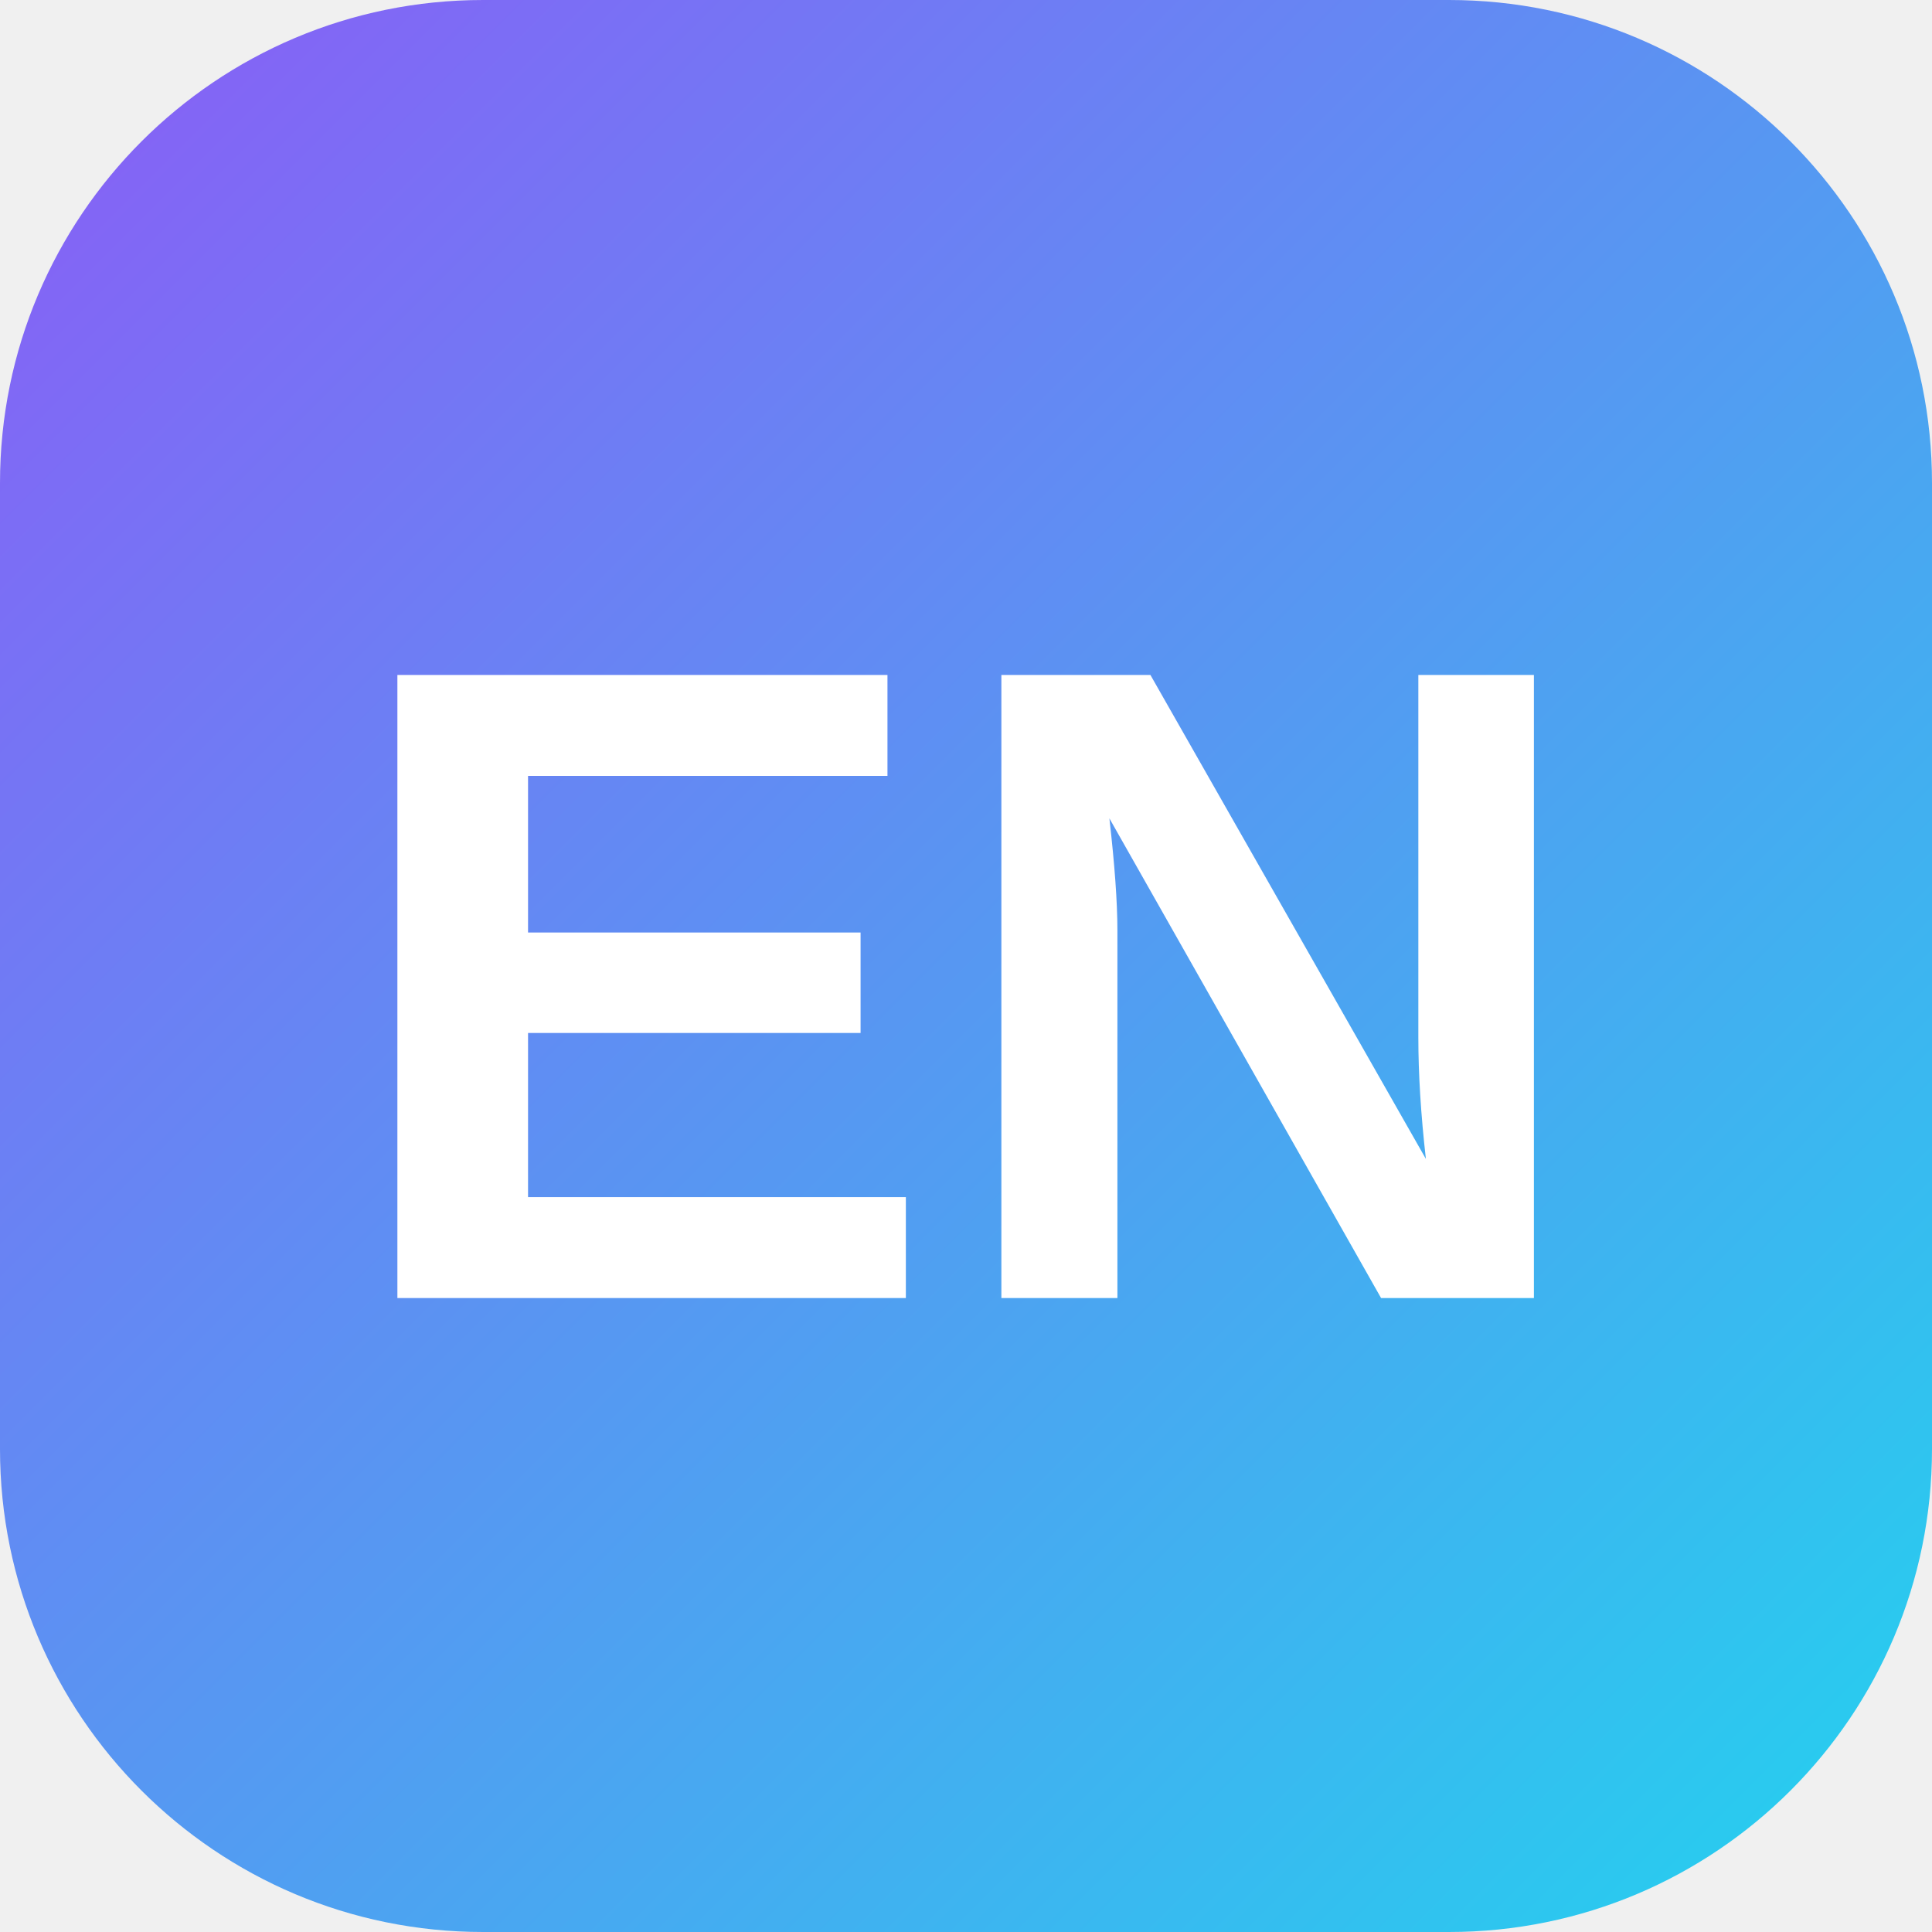
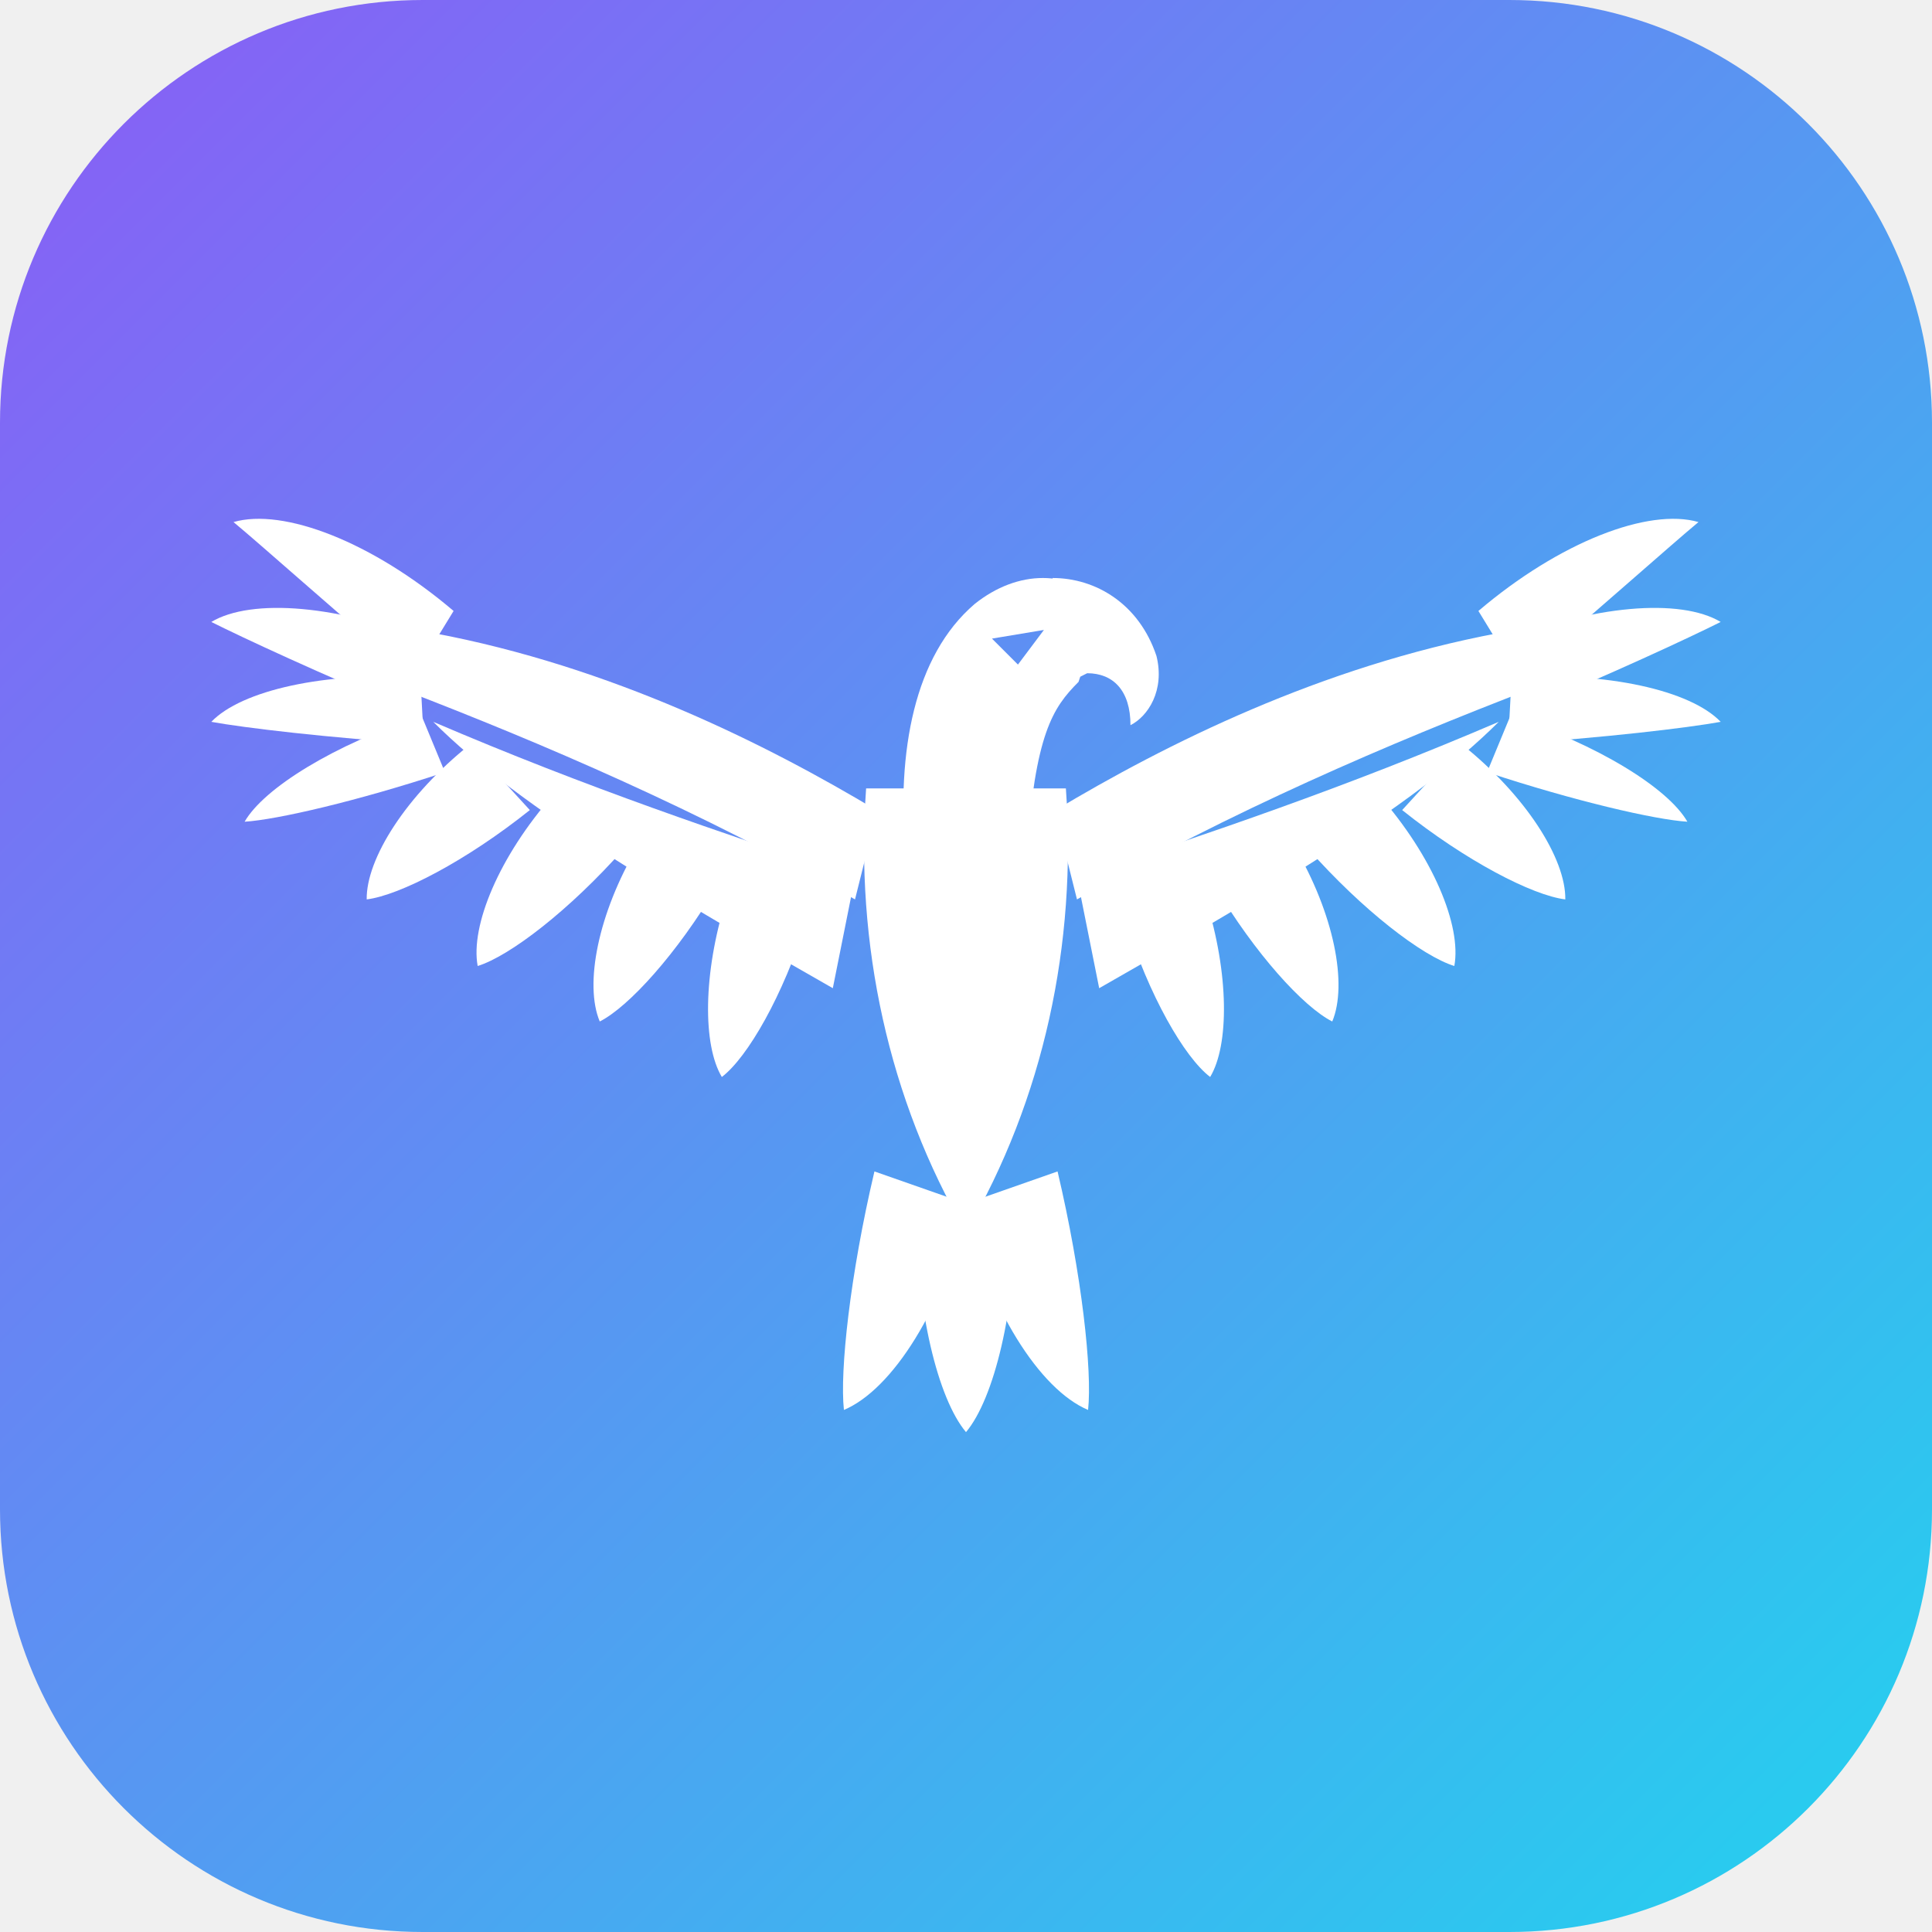
- <svg xmlns="http://www.w3.org/2000/svg" viewBox="0 0 64 64">
+ <svg xmlns="http://www.w3.org/2000/svg" viewBox="0 0 512 512" width="512" height="512">
  <defs>
-     <linearGradient id="g" x1="0" y1="0" x2="1" y2="1">
-       <stop offset="0" stop-color="#8b5cf6" />
-       <stop offset="1" stop-color="#22d3ee" />
+     <linearGradient id="bg" x1="0" y1="0" x2="1" y2="1">
+       <stop offset="0" stop-color="#8B5CF6" />
+       <stop offset="1" stop-color="#22D3EE" />
    </linearGradient>
  </defs>
-   <rect width="64" height="64" rx="16" fill="url(#g)" />
-   <text x="32" y="43" text-anchor="middle" font-family="Arial,sans-serif" font-weight="800" font-size="30" fill="#fff">EN</text>
+   <rect width="512" height="512" rx="112" fill="url(#bg)" />
+   <g transform="translate(56 132.4706) scale(2.941176) translate(8 -18)">
+     <path fill="#FFFFFF" fill-rule="evenodd" d="M15.3 40.05C9.56 44.63 5.95 50.33 6 54C8.98 53.63 14.97 50.53 20.7 45.95ZM104.7 40.05C110.44 44.63 114.05 50.33 114 54C111.02 53.63 105.03 50.53 99.3 45.95Z" />
+     <path fill="#FFFFFF" fill-rule="evenodd" d="M22.83 44.56C17.93 50.11 15.33 56.38 16 60C18.88 59.11 24.27 54.98 29.17 49.44ZM97.17 44.56C102.07 50.11 104.67 56.38 104 60C101.12 59.11 95.73 54.98 90.83 49.44Z" />
+     <path fill="#FFFFFF" fill-rule="evenodd" d="M30.42 49.21C26.83 55.29 25.6 61.67 27 65C29.61 63.68 33.98 58.87 37.58 52.79ZM89.58 49.21C93.17 55.29 94.4 61.67 93 65C90.39 63.68 86.02 58.87 82.42 52.79Z" />
+     <path fill="#FFFFFF" fill-rule="evenodd" d="M38.38 54.03C36.29 60.71 36.28 67.13 38 70C40.34 68.21 43.53 62.64 45.62 55.97ZM81.62 54.03C83.71 60.71 83.72 67.13 82 70C79.66 68.21 76.47 62.64 74.38 55.97Z" />
+     <path fill="#FFFFFF" fill-rule="evenodd" d="M13.83 28.01C6.51 21.78 -1.5 18.7 -6 20C-3.54 22.04 2.86 27.76 10.17 33.99ZM106.17 28.01C113.49 21.78 121.5 18.7 126 20C123.54 22.04 117.14 27.76 109.83 33.99Z" />
+     <path fill="#FFFFFF" fill-rule="evenodd" d="M11.83 30.86C3.58 27.45 -4.38 26.83 -8 29C-5.31 30.35 1.93 33.73 10.17 37.14ZM108.17 30.86C116.42 27.45 124.38 26.83 128 29C125.31 30.35 118.07 33.73 109.83 37.14Z" />
+     <path fill="#FFFFFF" fill-rule="evenodd" d="M10.84 34C2.24 33.46 -5.29 35.17 -8 38C-5.11 38.53 2.56 39.45 11.16 40ZM109.16 34C117.76 33.46 125.29 35.17 128 38C125.11 38.53 117.44 39.45 108.84 40Z" />
+     <path fill="#FFFFFF" fill-rule="evenodd" d="M10.95 37.46C3.07 40.05 -3.26 43.97 -5 47C-2.09 46.82 5.17 45.14 13.05 42.54ZM109.05 37.46C116.93 40.05 123.26 43.97 125 47C122.09 46.82 114.83 45.14 106.95 42.54Z" />
+     <path fill="#FFFFFF" fill-rule="evenodd" d="M52 46C42 40 28 33 12 30C8 30 6 32 9 35C22 40 36 46 50 54ZM68 46C78 40 92 33 108 30C112 30 114 32 111 35C98 40 84 46 70 54Z" />
+     <path fill="#FFFFFF" fill-rule="evenodd" d="M50 52C38 48 26 44 12 38C20 46 34 54 48 62ZM70 52C82 48 94 44 108 38C100 46 86 54 72 62Z" />
+     <path fill="#FFFFFF" fill-rule="evenodd" d="M51.75 78.51C49.55 87.84 48.62 96.5 49 100C53.37 98.16 58.04 90.82 60.25 81.49Z" />
+     <path fill="#FFFFFF" fill-rule="evenodd" d="M55.5 82C55.5 91 57.48 99 60 102C62.52 99 64.5 91 64.5 82Z" />
+     <path fill="#FFFFFF" fill-rule="evenodd" d="M59.75 81.49C61.96 90.82 66.63 98.16 71 100C71.38 96.5 70.45 87.84 68.25 78.51Z" />
+     <path fill="#FFFFFF" fill-rule="evenodd" d="M51 44C50 58 53 72 60 84C67 72 70 58 69 44Z" />
+     <path fill="#FFFFFF" fill-rule="evenodd" d="M54.54 50C53.76 40.64 55.32 32.06 60.78 27.38C64.68 24.26 69.36 24.26 72.48 27.38L70.14 34.4C67.8 36.74 66.24 39.08 65.46 50Z M62.34 30.5L67.02 29.72L64.68 32.84Z" />
+     <path fill="#FFFFFF" fill-rule="evenodd" d="M67.8 25.04C71.7 25.04 75.6 27.38 77.16 32.06C77.94 35.18 76.38 37.52 74.82 38.3C74.82 35.18 73.26 33.62 70.92 33.62L69.36 34.4Z" />
+   </g>
</svg>
